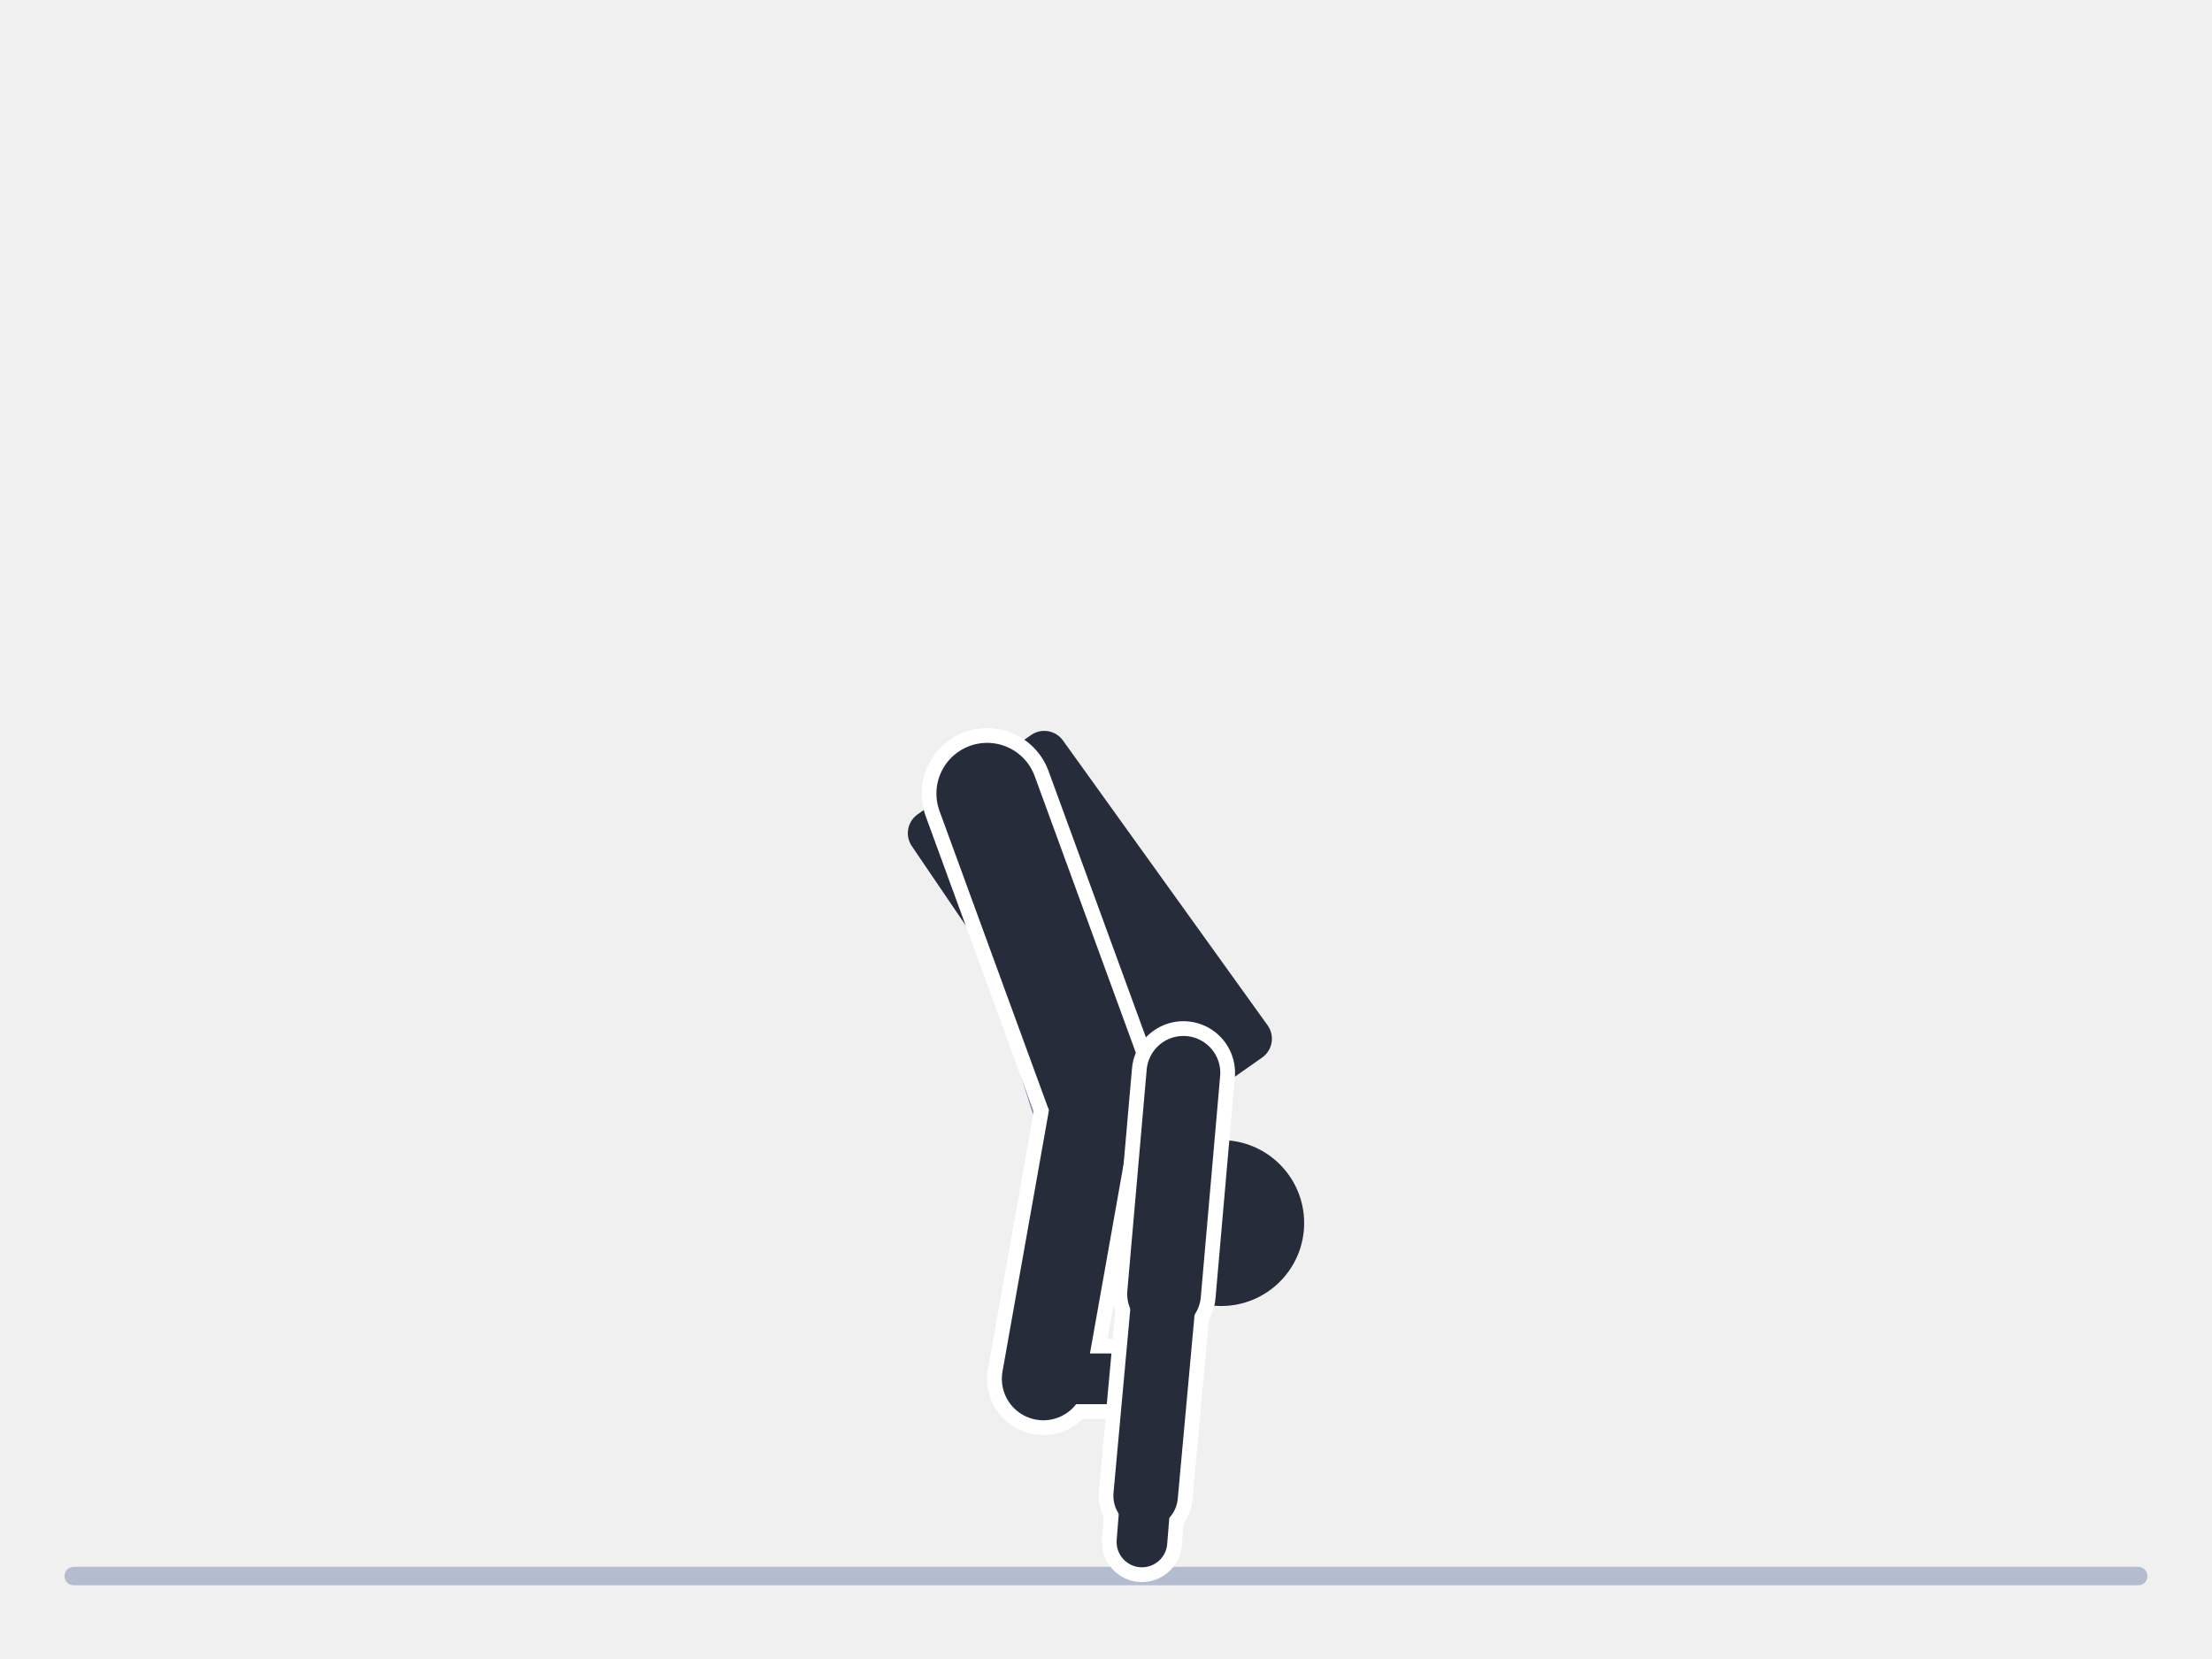
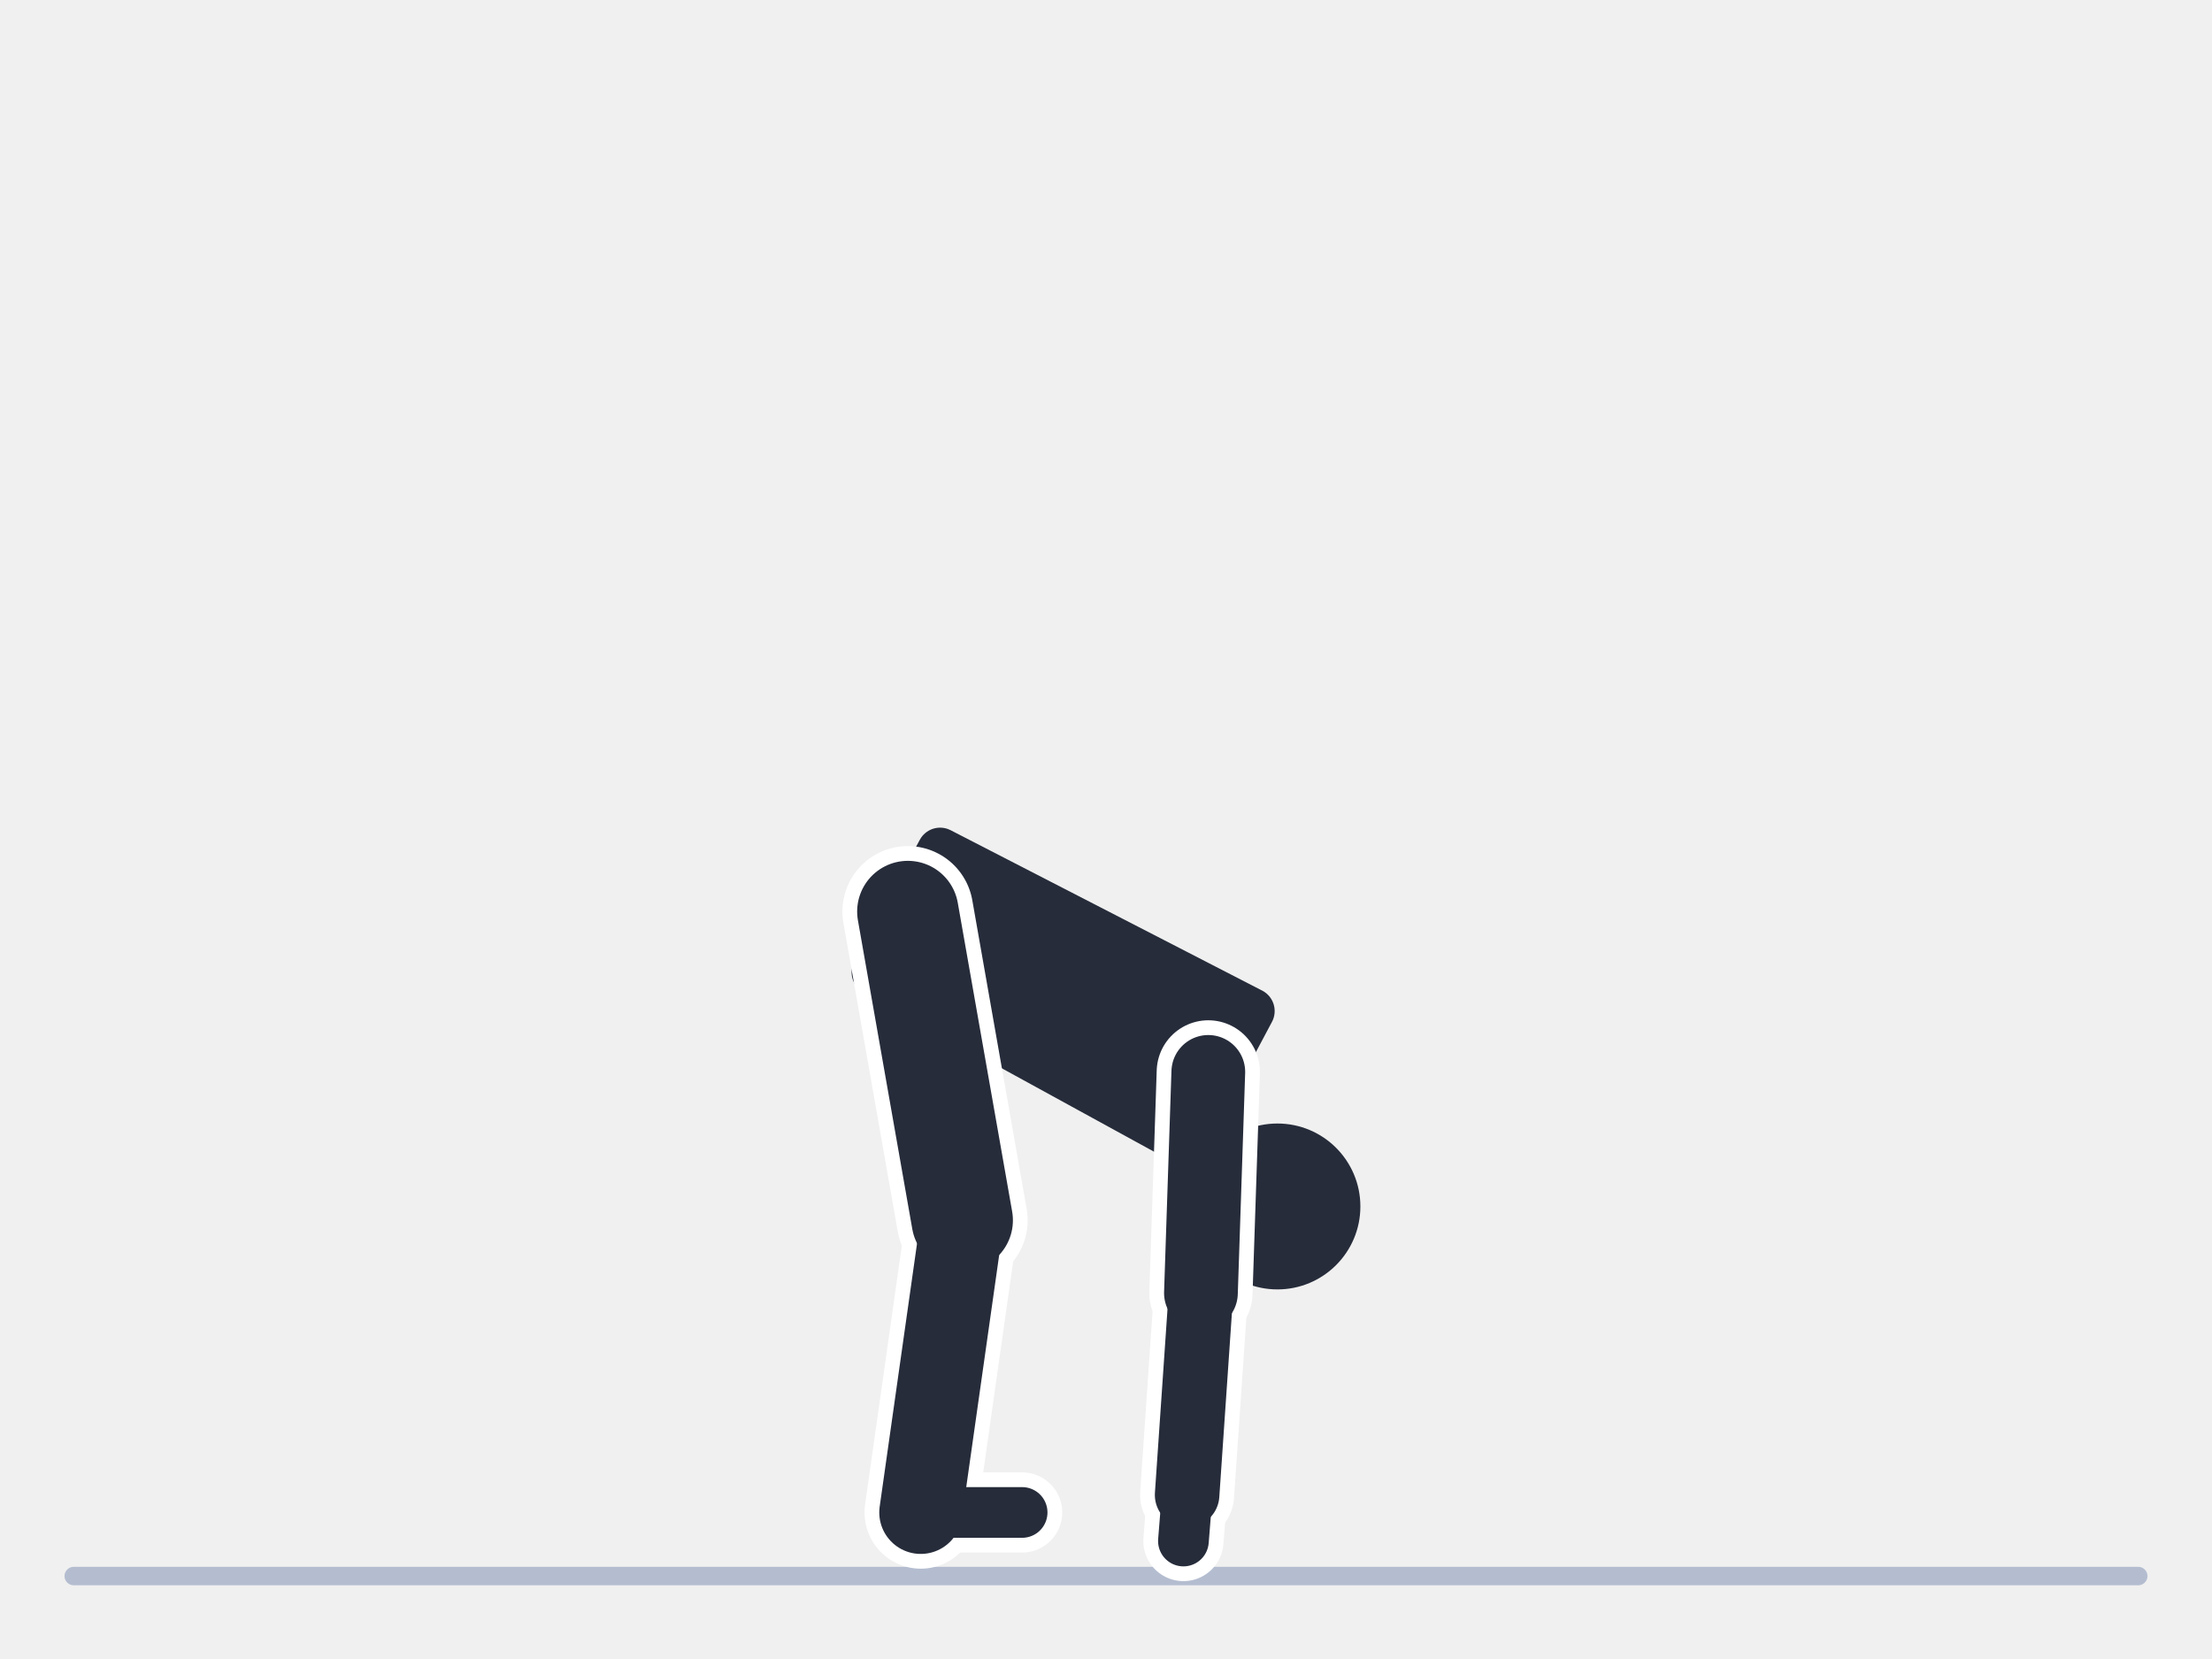
<svg xmlns="http://www.w3.org/2000/svg" viewBox="0 0 240 180" width="240" height="180">
  <line x1="8" y1="171" x2="232" y2="171" stroke="#b4bdd0" stroke-width="2" stroke-linecap="round" />
-   <line x1="107.1" y1="86.1" x2="117.1" y2="118.6" stroke="#8a93a6" stroke-width="11" stroke-linecap="round" />
-   <line x1="117.1" y1="118.6" x2="112.6" y2="150.3" stroke="#8a93a6" stroke-width="9" stroke-linecap="round" />
-   <line x1="112.6" y1="150.3" x2="123.6" y2="150.3" stroke="#8a93a6" stroke-width="5.5" stroke-linecap="round" />
-   <line x1="128.4" y1="116.4" x2="127.1" y2="140.4" stroke="#8a93a6" stroke-width="8" stroke-linecap="round" />
-   <line x1="127.1" y1="140.4" x2="124.4" y2="162.2" stroke="#8a93a6" stroke-width="7" stroke-linecap="round" />
-   <line x1="124.4" y1="162.2" x2="124" y2="167.2" stroke="#8a93a6" stroke-width="5.5" stroke-linecap="round" />
-   <polygon points="135.5,112.7 122.4,121.9 101,90.4 113.3,81.8" fill="#262c3a" stroke="#262c3a" stroke-width="5" stroke-linejoin="round" />
-   <circle cx="132.5" cy="132.7" r="9" fill="#262c3a" />
-   <line x1="107.1" y1="86.1" x2="118.8" y2="118.1" stroke="#ffffff" stroke-width="14.2" stroke-linecap="round" />
-   <line x1="118.8" y1="118.1" x2="113.2" y2="149.6" stroke="#ffffff" stroke-width="12.2" stroke-linecap="round" />
-   <line x1="113.2" y1="149.6" x2="124.2" y2="149.6" stroke="#ffffff" stroke-width="8.7" stroke-linecap="round" />
-   <line x1="107.1" y1="86.1" x2="118.8" y2="118.1" stroke="#262c3a" stroke-width="11" stroke-linecap="round" />
-   <line x1="118.8" y1="118.1" x2="113.2" y2="149.6" stroke="#262c3a" stroke-width="9" stroke-linecap="round" />
-   <line x1="113.2" y1="149.6" x2="124.2" y2="149.6" stroke="#262c3a" stroke-width="5.5" stroke-linecap="round" />
-   <line x1="128.4" y1="116.4" x2="126.3" y2="140.4" stroke="#ffffff" stroke-width="11.2" stroke-linecap="round" />
-   <line x1="126.3" y1="140.4" x2="124.3" y2="162.3" stroke="#ffffff" stroke-width="10.2" stroke-linecap="round" />
-   <line x1="124.3" y1="162.3" x2="123.9" y2="167.3" stroke="#ffffff" stroke-width="8.7" stroke-linecap="round" />
-   <line x1="128.4" y1="116.4" x2="126.3" y2="140.4" stroke="#262c3a" stroke-width="8" stroke-linecap="round" />
-   <line x1="126.3" y1="140.4" x2="124.3" y2="162.3" stroke="#262c3a" stroke-width="7" stroke-linecap="round" />
-   <line x1="124.3" y1="162.3" x2="123.9" y2="167.3" stroke="#262c3a" stroke-width="5.5" stroke-linecap="round" />
+   <line x1="98.5" y1="98.9" x2="103.2" y2="132.6" stroke="#8a93a6" stroke-width="11" stroke-linecap="round" />
+   <line x1="103.2" y1="132.6" x2="99.3" y2="164.4" stroke="#8a93a6" stroke-width="9" stroke-linecap="round" />
+   <line x1="99.3" y1="164.4" x2="110.3" y2="164.4" stroke="#8a93a6" stroke-width="5.5" stroke-linecap="round" />
+   <line x1="131.1" y1="116.3" x2="131.1" y2="140.3" stroke="#8a93a6" stroke-width="8" stroke-linecap="round" />
+   <line x1="131.1" y1="140.3" x2="130" y2="162.3" stroke="#8a93a6" stroke-width="7" stroke-linecap="round" />
+   <line x1="130" y1="162.3" x2="129.6" y2="167.3" stroke="#8a93a6" stroke-width="5.5" stroke-linecap="round" />
+   <polygon points="135.8,109.7 128.3,123.8 94.9,105.5 102,92.3" fill="#262c3a" stroke="#262c3a" stroke-width="5" stroke-linejoin="round" />
+   <circle cx="138.6" cy="130.9" r="9" fill="#262c3a" />
+   <line x1="98.5" y1="98.9" x2="104.4" y2="132.4" stroke="#ffffff" stroke-width="14.2" stroke-linecap="round" />
+   <line x1="104.4" y1="132.4" x2="99.9" y2="164.1" stroke="#ffffff" stroke-width="12.2" stroke-linecap="round" />
+   <line x1="99.9" y1="164.1" x2="110.9" y2="164.1" stroke="#ffffff" stroke-width="8.7" stroke-linecap="round" />
+   <line x1="98.5" y1="98.9" x2="104.4" y2="132.4" stroke="#262c3a" stroke-width="11" stroke-linecap="round" />
+   <line x1="104.4" y1="132.4" x2="99.9" y2="164.1" stroke="#262c3a" stroke-width="9" stroke-linecap="round" />
+   <line x1="99.9" y1="164.1" x2="110.9" y2="164.1" stroke="#262c3a" stroke-width="5.5" stroke-linecap="round" />
+   <line x1="131.1" y1="116.3" x2="130.3" y2="140.3" stroke="#ffffff" stroke-width="11.2" stroke-linecap="round" />
+   <line x1="130.3" y1="140.3" x2="128.8" y2="162.2" stroke="#ffffff" stroke-width="10.2" stroke-linecap="round" />
+   <line x1="128.8" y1="162.2" x2="128.4" y2="167.2" stroke="#ffffff" stroke-width="8.7" stroke-linecap="round" />
+   <line x1="131.1" y1="116.3" x2="130.3" y2="140.3" stroke="#262c3a" stroke-width="8" stroke-linecap="round" />
+   <line x1="130.3" y1="140.3" x2="128.8" y2="162.2" stroke="#262c3a" stroke-width="7" stroke-linecap="round" />
+   <line x1="128.8" y1="162.2" x2="128.4" y2="167.2" stroke="#262c3a" stroke-width="5.5" stroke-linecap="round" />
</svg>
